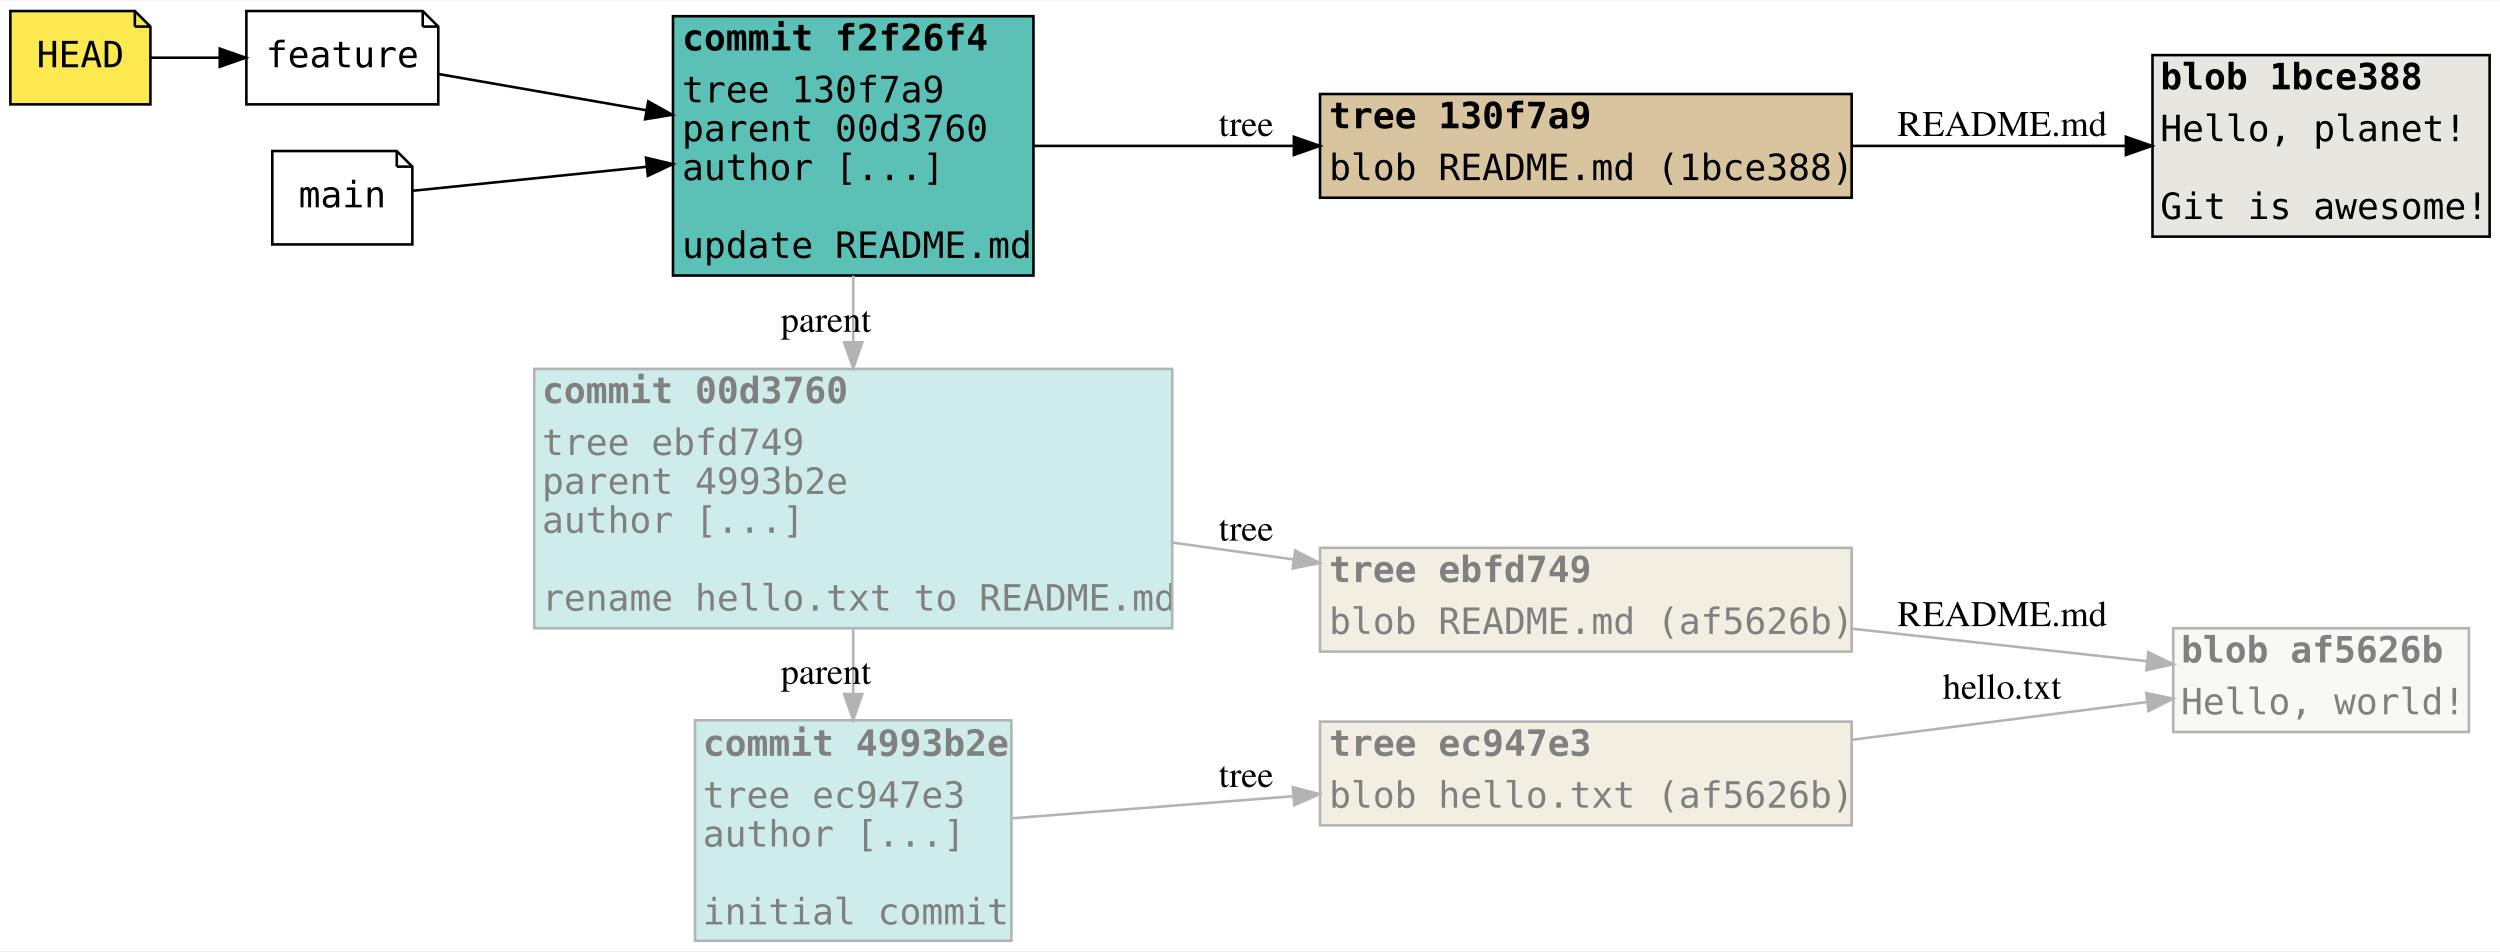
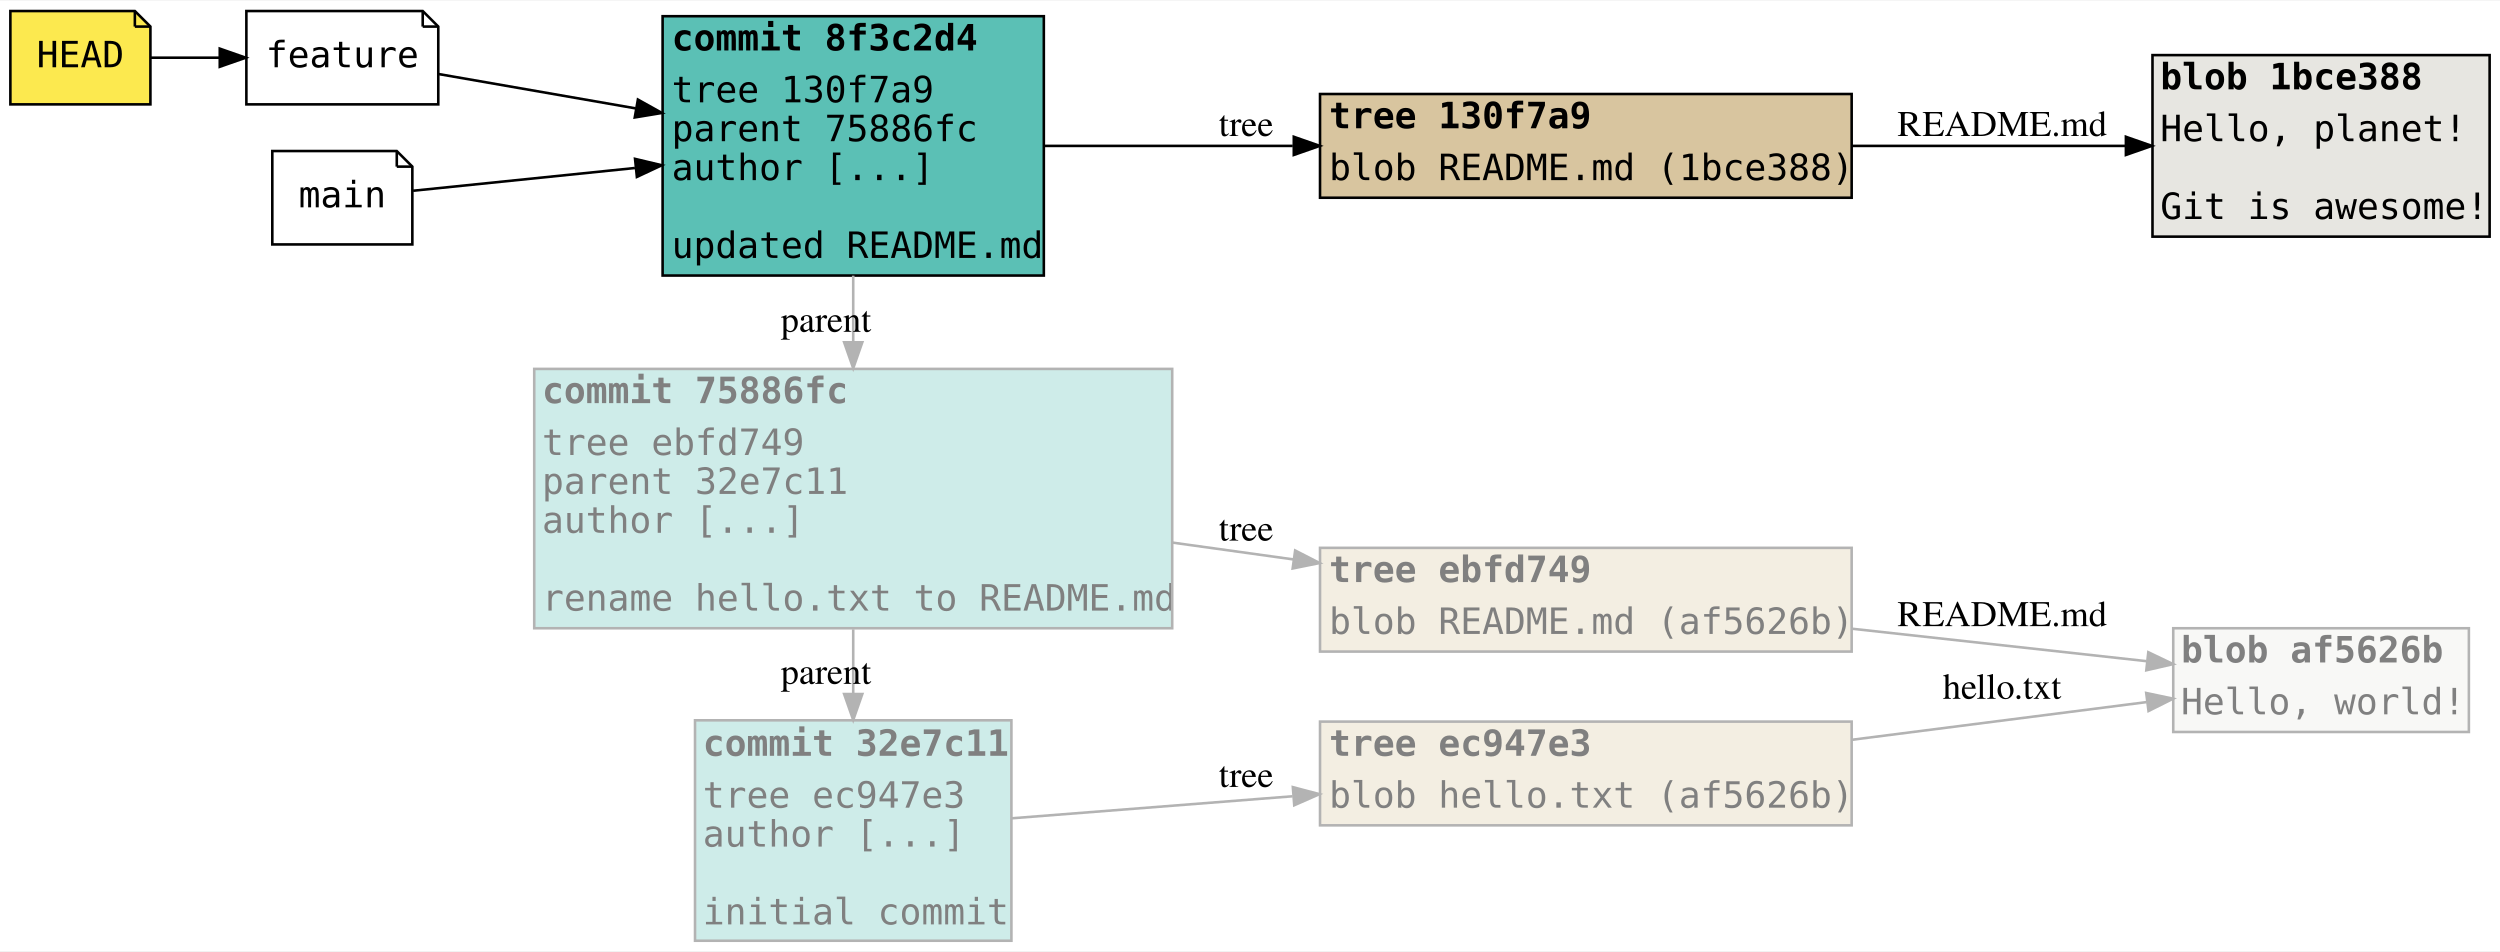
<svg xmlns="http://www.w3.org/2000/svg" width="964pt" height="367pt" viewBox="0.00 0.00 964.00 366.50">
  <g id="graph0" class="graph" transform="scale(1 1) rotate(0) translate(4 362.5)">
    <polygon fill="white" stroke="transparent" points="-4,4 -4,-362.5 960,-362.5 960,4 -4,4" />
    <g id="node1" class="node">
-       <polygon fill="#5bc0b5" stroke="transparent" points="255.5,-256.5 255.5,-356.5 394.5,-356.5 394.5,-256.5 255.5,-256.5" />
-       <text text-anchor="start" x="259" y="-343.3" font-family="monospace" font-weight="bold" font-size="14.00" fill="#000000">commit f2f26f4</text>
-       <text text-anchor="start" x="259" y="-323.3" font-family="monospace" font-size="14.00" fill="#000000">tree 130f7a9    </text>
-       <text text-anchor="start" x="259" y="-308.3" font-family="monospace" font-size="14.00" fill="#000000">parent 00d3760  </text>
-       <text text-anchor="start" x="259" y="-293.3" font-family="monospace" font-size="14.00" fill="#000000">author [...]    </text>
-       <text text-anchor="start" x="259" y="-278.3" font-family="monospace" font-size="14.00" fill="#000000">                </text>
-       <text text-anchor="start" x="259" y="-263.3" font-family="monospace" font-size="14.00" fill="#000000">update README.md</text>
-       <polygon fill="none" stroke="#000000" points="255.5,-256.5 255.5,-356.5 394.5,-356.5 394.5,-256.5 255.5,-256.5" />
+       <polygon fill="#5bc0b5" stroke="transparent" points="251.5,-256.5 251.5,-356.5 398.5,-356.5 398.5,-256.5 251.5,-256.5" />
+       <text text-anchor="start" x="255" y="-343.3" font-family="monospace" font-weight="bold" font-size="14.00" fill="#000000">commit 8f3c2d4</text>
+       <text text-anchor="start" x="255" y="-323.3" font-family="monospace" font-size="14.00" fill="#000000">tree 130f7a9     </text>
+       <text text-anchor="start" x="255" y="-308.3" font-family="monospace" font-size="14.00" fill="#000000">parent 75886fc   </text>
+       <text text-anchor="start" x="255" y="-293.3" font-family="monospace" font-size="14.00" fill="#000000">author [...]     </text>
+       <text text-anchor="start" x="255" y="-278.3" font-family="monospace" font-size="14.00" fill="#000000">                 </text>
+       <text text-anchor="start" x="255" y="-263.3" font-family="monospace" font-size="14.00" fill="#000000">updated README.md</text>
+       <polygon fill="none" stroke="#000000" points="251.5,-256.5 251.5,-356.5 398.5,-356.5 398.5,-256.5 251.5,-256.5" />
    </g>
    <g id="node2" class="node">
      <polygon fill="#d8c59f" stroke="transparent" points="505,-286.5 505,-326.5 710,-326.5 710,-286.5 505,-286.5" />
      <text text-anchor="start" x="508.5" y="-313.3" font-family="monospace" font-weight="bold" font-size="14.00" fill="#000000">tree 130f7a9</text>
      <text text-anchor="start" x="508.5" y="-293.3" font-family="monospace" font-size="14.00" fill="#000000">blob README.md (1bce388)</text>
      <polygon fill="none" stroke="#000000" points="505,-286.5 505,-326.5 710,-326.5 710,-286.5 505,-286.5" />
    </g>
    <g id="edge1" class="edge">
-       <path fill="none" stroke="#000000" d="M394.62,-306.5C424.68,-306.5 460.74,-306.5 494.51,-306.5" />
-       <polygon fill="#000000" stroke="#000000" points="494.91,-310 504.91,-306.5 494.91,-303 494.91,-310" />
+       <path fill="none" stroke="#000000" d="M398.6,-306.5C427.82,-306.5 462.2,-306.5 494.49,-306.5" />
+       <polygon fill="#000000" stroke="#000000" points="494.89,-310 504.89,-306.5 494.89,-303 494.89,-310" />
      <text text-anchor="middle" x="476.5" y="-310.3" font-family="Times,serif" font-size="14.00">tree</text>
    </g>
    <g id="node3" class="node">
      <polygon fill="#ceece9" stroke="transparent" points="202,-120.5 202,-220.5 448,-220.5 448,-120.5 202,-120.5" />
-       <text text-anchor="start" x="205" y="-207.3" font-family="monospace" font-weight="bold" font-size="14.00" fill="#808080">commit 00d3760</text>
+       <text text-anchor="start" x="205" y="-207.3" font-family="monospace" font-weight="bold" font-size="14.00" fill="#808080">commit 75886fc</text>
      <text text-anchor="start" x="205" y="-187.3" font-family="monospace" font-size="14.00" fill="#808080">tree ebfd749                 </text>
-       <text text-anchor="start" x="205" y="-172.3" font-family="monospace" font-size="14.00" fill="#808080">parent 4993b2e               </text>
+       <text text-anchor="start" x="205" y="-172.3" font-family="monospace" font-size="14.00" fill="#808080">parent 32e7c11               </text>
      <text text-anchor="start" x="205" y="-157.3" font-family="monospace" font-size="14.00" fill="#808080">author [...]                 </text>
      <text text-anchor="start" x="205" y="-142.3" font-family="monospace" font-size="14.00" fill="#808080">                             </text>
      <text text-anchor="start" x="205" y="-127.3" font-family="monospace" font-size="14.00" fill="#808080">rename hello.txt to README.md</text>
      <polygon fill="none" stroke="#b3b3b3" points="202,-120.5 202,-220.5 448,-220.5 448,-120.5 202,-120.5" />
    </g>
    <g id="edge2" class="edge">
      <path fill="none" stroke="#b3b3b3" d="M325,-256.45C325,-248.17 325,-239.51 325,-231.01" />
      <polygon fill="#b3b3b3" stroke="#b3b3b3" points="328.5,-230.75 325,-220.75 321.5,-230.76 328.5,-230.75" />
      <text text-anchor="middle" x="314.5" y="-234.8" font-family="Times,serif" font-size="14.00">parent</text>
    </g>
    <g id="node4" class="node">
      <polygon fill="#e7e6e1" stroke="transparent" points="826,-271.5 826,-341.5 956,-341.5 956,-271.5 826,-271.5" />
      <text text-anchor="start" x="829" y="-328.3" font-family="monospace" font-weight="bold" font-size="14.00" fill="#000000">blob 1bce388</text>
      <text text-anchor="start" x="829" y="-308.3" font-family="monospace" font-size="14.00" fill="#000000">Hello, planet! </text>
      <text text-anchor="start" x="829" y="-293.3" font-family="monospace" font-size="14.00" fill="#000000">               </text>
      <text text-anchor="start" x="829" y="-278.3" font-family="monospace" font-size="14.00" fill="#000000">Git is awesome!</text>
      <polygon fill="none" stroke="#000000" points="826,-271.5 826,-341.5 956,-341.5 956,-271.5 826,-271.5" />
    </g>
    <g id="edge3" class="edge">
      <path fill="none" stroke="#000000" d="M710.13,-306.5C744.94,-306.5 783.23,-306.5 815.5,-306.5" />
      <polygon fill="#000000" stroke="#000000" points="815.75,-310 825.75,-306.5 815.75,-303 815.75,-310" />
      <text text-anchor="middle" x="768" y="-310.3" font-family="Times,serif" font-size="14.00">README.md</text>
    </g>
    <g id="node5" class="node">
      <polygon fill="#f3eee2" stroke="transparent" points="505,-111.5 505,-151.5 710,-151.5 710,-111.5 505,-111.5" />
      <text text-anchor="start" x="508.5" y="-138.3" font-family="monospace" font-weight="bold" font-size="14.00" fill="#808080">tree ebfd749</text>
      <text text-anchor="start" x="508.5" y="-118.3" font-family="monospace" font-size="14.00" fill="#808080">blob README.md (af5626b)</text>
      <polygon fill="none" stroke="#b3b3b3" points="505,-111.5 505,-151.5 710,-151.5 710,-111.5 505,-111.5" />
    </g>
    <g id="edge4" class="edge">
      <path fill="none" stroke="#b3b3b3" d="M448.22,-153.51C463.72,-151.35 479.52,-149.16 494.84,-147.02" />
      <polygon fill="#b3b3b3" stroke="#b3b3b3" points="495.41,-150.48 504.84,-145.64 494.45,-143.55 495.41,-150.48" />
      <text text-anchor="middle" x="476.5" y="-154.3" font-family="Times,serif" font-size="14.00">tree</text>
    </g>
    <g id="node6" class="node">
      <polygon fill="#ceece9" stroke="transparent" points="264,0 264,-85 386,-85 386,0 264,0" />
-       <text text-anchor="start" x="267" y="-71.3" font-family="monospace" font-weight="bold" font-size="14.00" fill="#808080">commit 4993b2e</text>
+       <text text-anchor="start" x="267" y="-71.3" font-family="monospace" font-weight="bold" font-size="14.00" fill="#808080">commit 32e7c11</text>
      <text text-anchor="start" x="267" y="-51.3" font-family="monospace" font-size="14.00" fill="#808080">tree ec947e3  </text>
      <text text-anchor="start" x="267" y="-36.3" font-family="monospace" font-size="14.00" fill="#808080">author [...]  </text>
      <text text-anchor="start" x="267" y="-21.3" font-family="monospace" font-size="14.00" fill="#808080">              </text>
      <text text-anchor="start" x="267" y="-6.3" font-family="monospace" font-size="14.00" fill="#808080">initial commit</text>
      <polygon fill="none" stroke="#b3b3b3" points="264,0 264,-85 386,-85 386,0 264,0" />
    </g>
    <g id="edge5" class="edge">
      <path fill="none" stroke="#b3b3b3" d="M325,-120.07C325,-111.94 325,-103.5 325,-95.32" />
      <polygon fill="#b3b3b3" stroke="#b3b3b3" points="328.5,-95.12 325,-85.12 321.5,-95.12 328.5,-95.12" />
      <text text-anchor="middle" x="314.5" y="-99.05" font-family="Times,serif" font-size="14.00">parent</text>
    </g>
    <g id="node7" class="node">
      <polygon fill="#f8f8f6" stroke="transparent" points="834,-80.5 834,-120.5 948,-120.5 948,-80.5 834,-80.5" />
      <text text-anchor="start" x="837" y="-107.3" font-family="monospace" font-weight="bold" font-size="14.00" fill="#808080">blob af5626b</text>
      <text text-anchor="start" x="837" y="-87.3" font-family="monospace" font-size="14.00" fill="#808080">Hello, world!</text>
      <polygon fill="none" stroke="#b3b3b3" points="834,-80.5 834,-120.5 948,-120.5 948,-80.5 834,-80.5" />
    </g>
    <g id="edge6" class="edge">
      <path fill="none" stroke="#b3b3b3" d="M710.13,-120.31C747.95,-116.14 789.86,-111.53 823.71,-107.8" />
      <polygon fill="#b3b3b3" stroke="#b3b3b3" points="824.39,-111.25 833.94,-106.67 823.62,-104.29 824.39,-111.25" />
      <text text-anchor="middle" x="768" y="-121.3" font-family="Times,serif" font-size="14.00">README.md</text>
    </g>
    <g id="node8" class="node">
      <polygon fill="#f3eee2" stroke="transparent" points="505,-44.5 505,-84.5 710,-84.5 710,-44.5 505,-44.5" />
      <text text-anchor="start" x="508.5" y="-71.3" font-family="monospace" font-weight="bold" font-size="14.00" fill="#808080">tree ec947e3</text>
      <text text-anchor="start" x="508.5" y="-51.3" font-family="monospace" font-size="14.00" fill="#808080">blob hello.txt (af5626b)</text>
      <polygon fill="none" stroke="#b3b3b3" points="505,-44.5 505,-84.5 710,-84.5 710,-44.5 505,-44.5" />
    </g>
    <g id="edge7" class="edge">
      <path fill="none" stroke="#b3b3b3" d="M386.17,-47.22C417.74,-49.7 457.44,-52.81 494.41,-55.71" />
      <polygon fill="#b3b3b3" stroke="#b3b3b3" points="494.52,-59.23 504.76,-56.52 495.06,-52.25 494.52,-59.23" />
      <text text-anchor="middle" x="476.5" y="-59.3" font-family="Times,serif" font-size="14.00">tree</text>
    </g>
    <g id="edge8" class="edge">
      <path fill="none" stroke="#b3b3b3" d="M710.13,-77.5C747.95,-82.33 789.86,-87.69 823.71,-92.02" />
      <polygon fill="#b3b3b3" stroke="#b3b3b3" points="823.58,-95.53 833.94,-93.33 824.47,-88.59 823.58,-95.53" />
      <text text-anchor="middle" x="768" y="-93.3" font-family="Times,serif" font-size="14.00">hello.txt</text>
    </g>
    <g id="node9" class="node">
      <polygon fill="white" stroke="black" points="159,-358.5 91,-358.5 91,-322.5 165,-322.5 165,-352.5 159,-358.5" />
      <polyline fill="none" stroke="black" points="159,-358.5 159,-352.5 " />
      <polyline fill="none" stroke="black" points="165,-352.5 159,-352.5 " />
      <text text-anchor="middle" x="128" y="-336.8" font-family="monospace" font-size="14.00">feature</text>
    </g>
    <g id="edge9" class="edge">
-       <path fill="none" stroke="black" d="M165.22,-334.18C187.68,-330.27 217.45,-325.08 245.13,-320.25" />
-       <polygon fill="black" stroke="black" points="245.96,-323.66 255.21,-318.49 244.76,-316.76 245.96,-323.66" />
+       <path fill="none" stroke="black" d="M165.22,-334.18C186.61,-330.46 214.61,-325.57 241.14,-320.95" />
+       <polygon fill="black" stroke="black" points="241.97,-324.36 251.22,-319.19 240.76,-317.46 241.97,-324.36" />
    </g>
    <g id="node10" class="node">
      <polygon fill="white" stroke="black" points="149,-304.5 101,-304.5 101,-268.5 155,-268.5 155,-298.5 149,-304.5" />
      <polyline fill="none" stroke="black" points="149,-304.5 149,-298.5 " />
      <polyline fill="none" stroke="black" points="155,-298.5 149,-298.5 " />
      <text text-anchor="middle" x="128" y="-282.8" font-family="monospace" font-size="14.00">main</text>
    </g>
    <g id="edge10" class="edge">
-       <path fill="none" stroke="black" d="M155.3,-289.2C178.37,-291.56 213.15,-295.13 245.15,-298.41" />
-       <polygon fill="black" stroke="black" points="245.11,-301.93 255.42,-299.47 245.83,-294.96 245.11,-301.93" />
+       <path fill="none" stroke="black" d="M155.3,-289.2C177.34,-291.46 210.06,-294.81 240.83,-297.97" />
+       <polygon fill="black" stroke="black" points="240.87,-301.49 251.17,-299.03 241.58,-294.53 240.87,-301.49" />
    </g>
    <g id="node11" class="node">
      <polygon fill="#fce94f" stroke="black" points="48,-358.5 0,-358.5 0,-322.5 54,-322.5 54,-352.5 48,-358.5" />
      <polyline fill="none" stroke="black" points="48,-358.5 48,-352.5 " />
      <polyline fill="none" stroke="black" points="54,-352.5 48,-352.5 " />
      <text text-anchor="middle" x="27" y="-336.8" font-family="monospace" font-size="14.00">HEAD</text>
    </g>
    <g id="edge11" class="edge">
      <path fill="none" stroke="black" d="M54.01,-340.5C62.17,-340.5 71.44,-340.5 80.56,-340.5" />
      <polygon fill="black" stroke="black" points="80.74,-344 90.74,-340.5 80.74,-337 80.74,-344" />
    </g>
  </g>
</svg>
